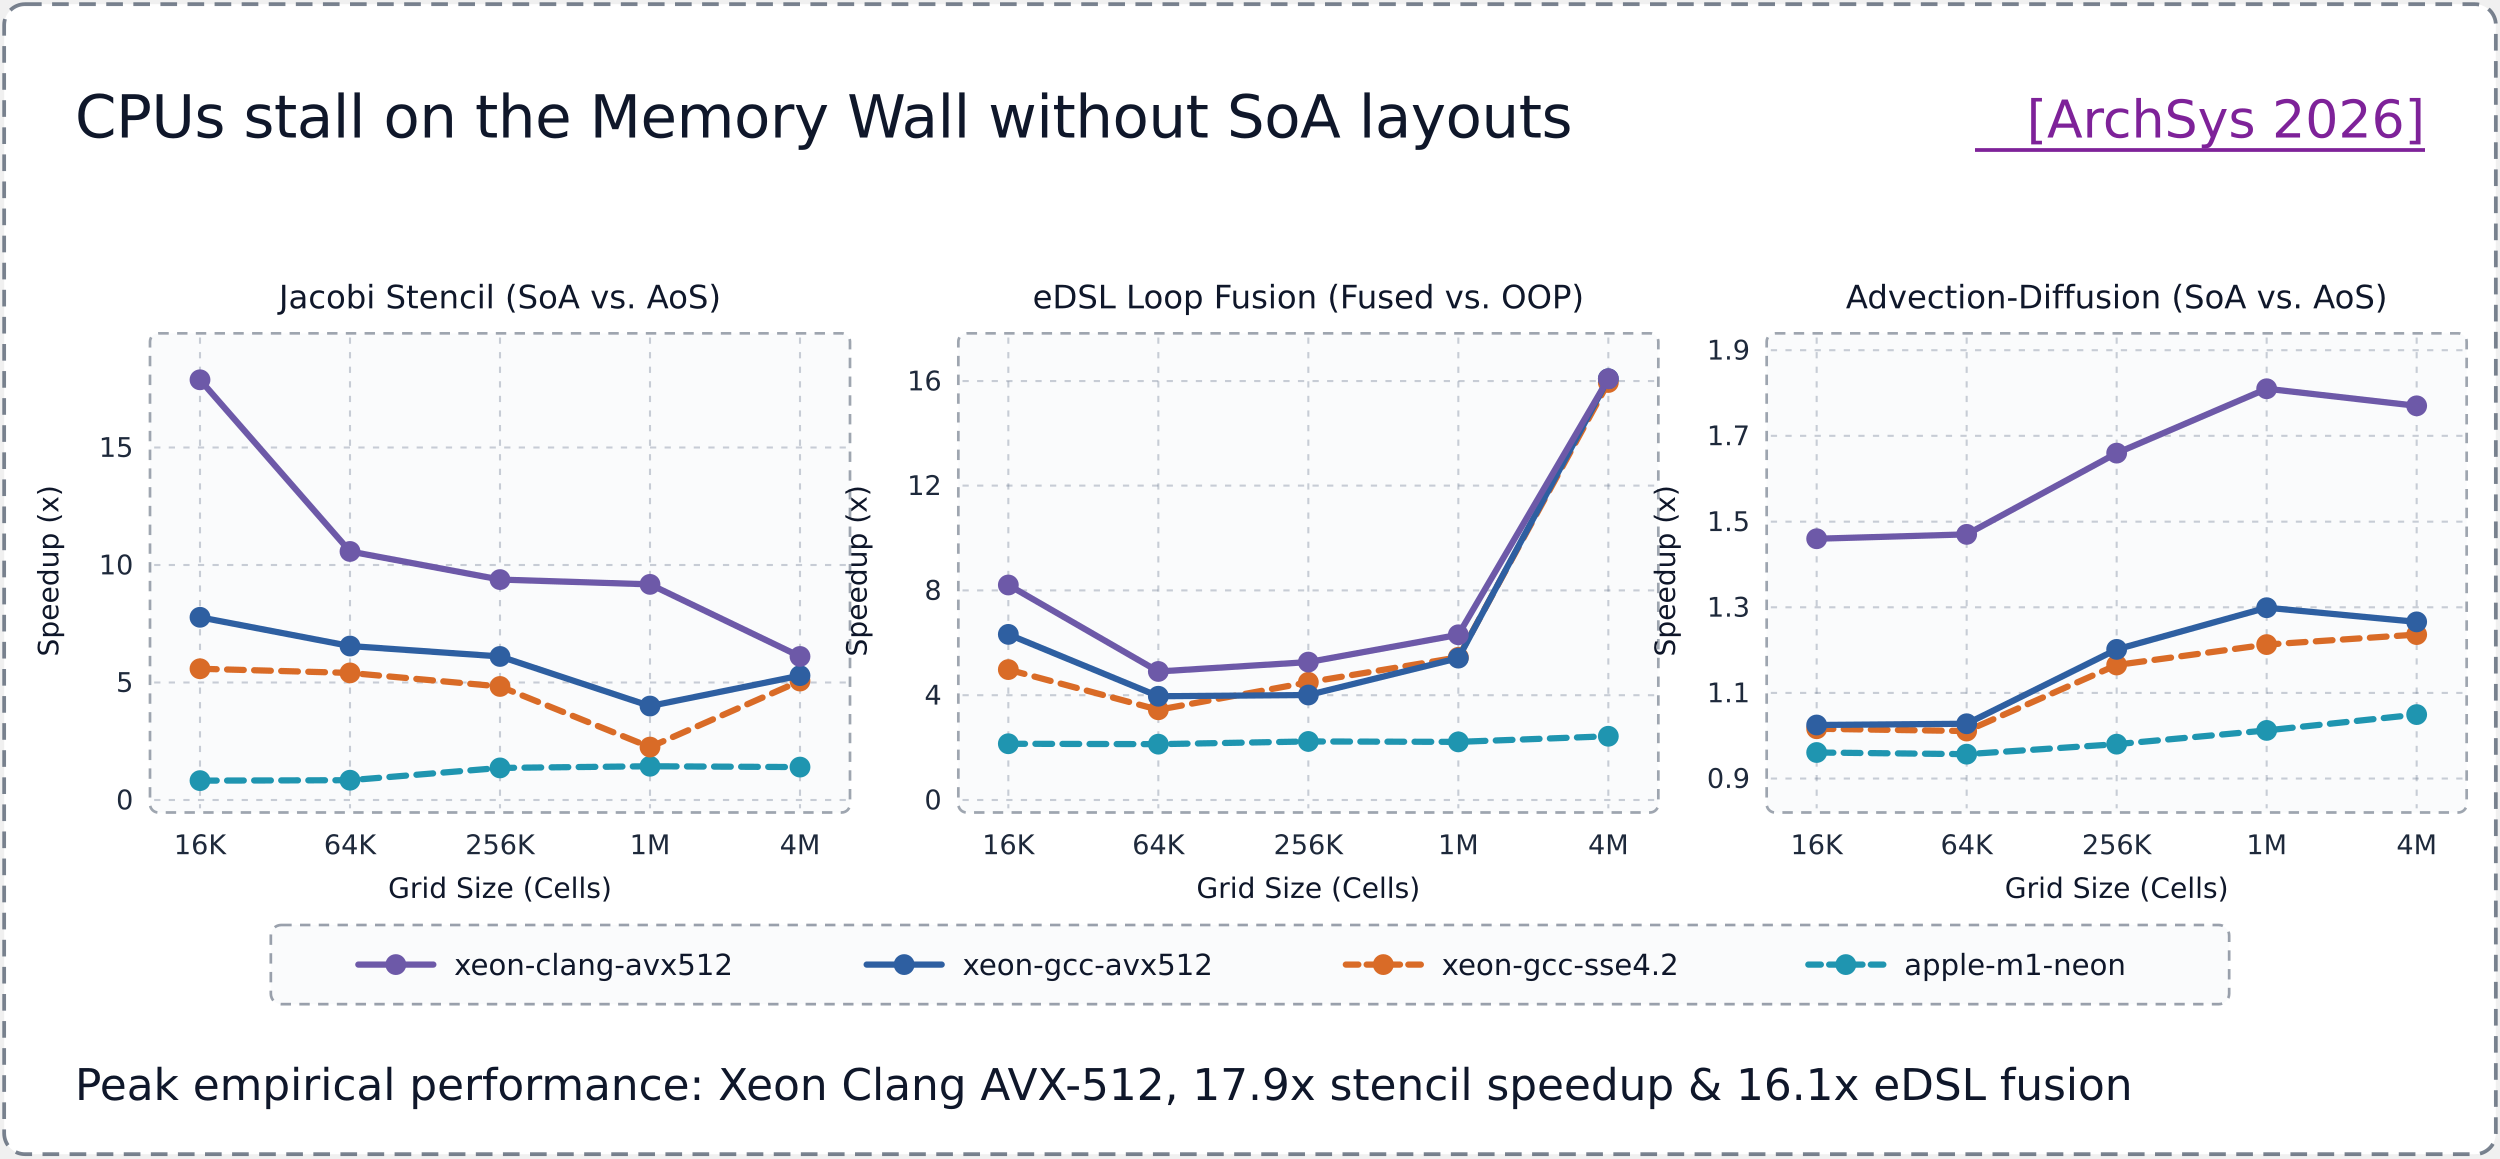
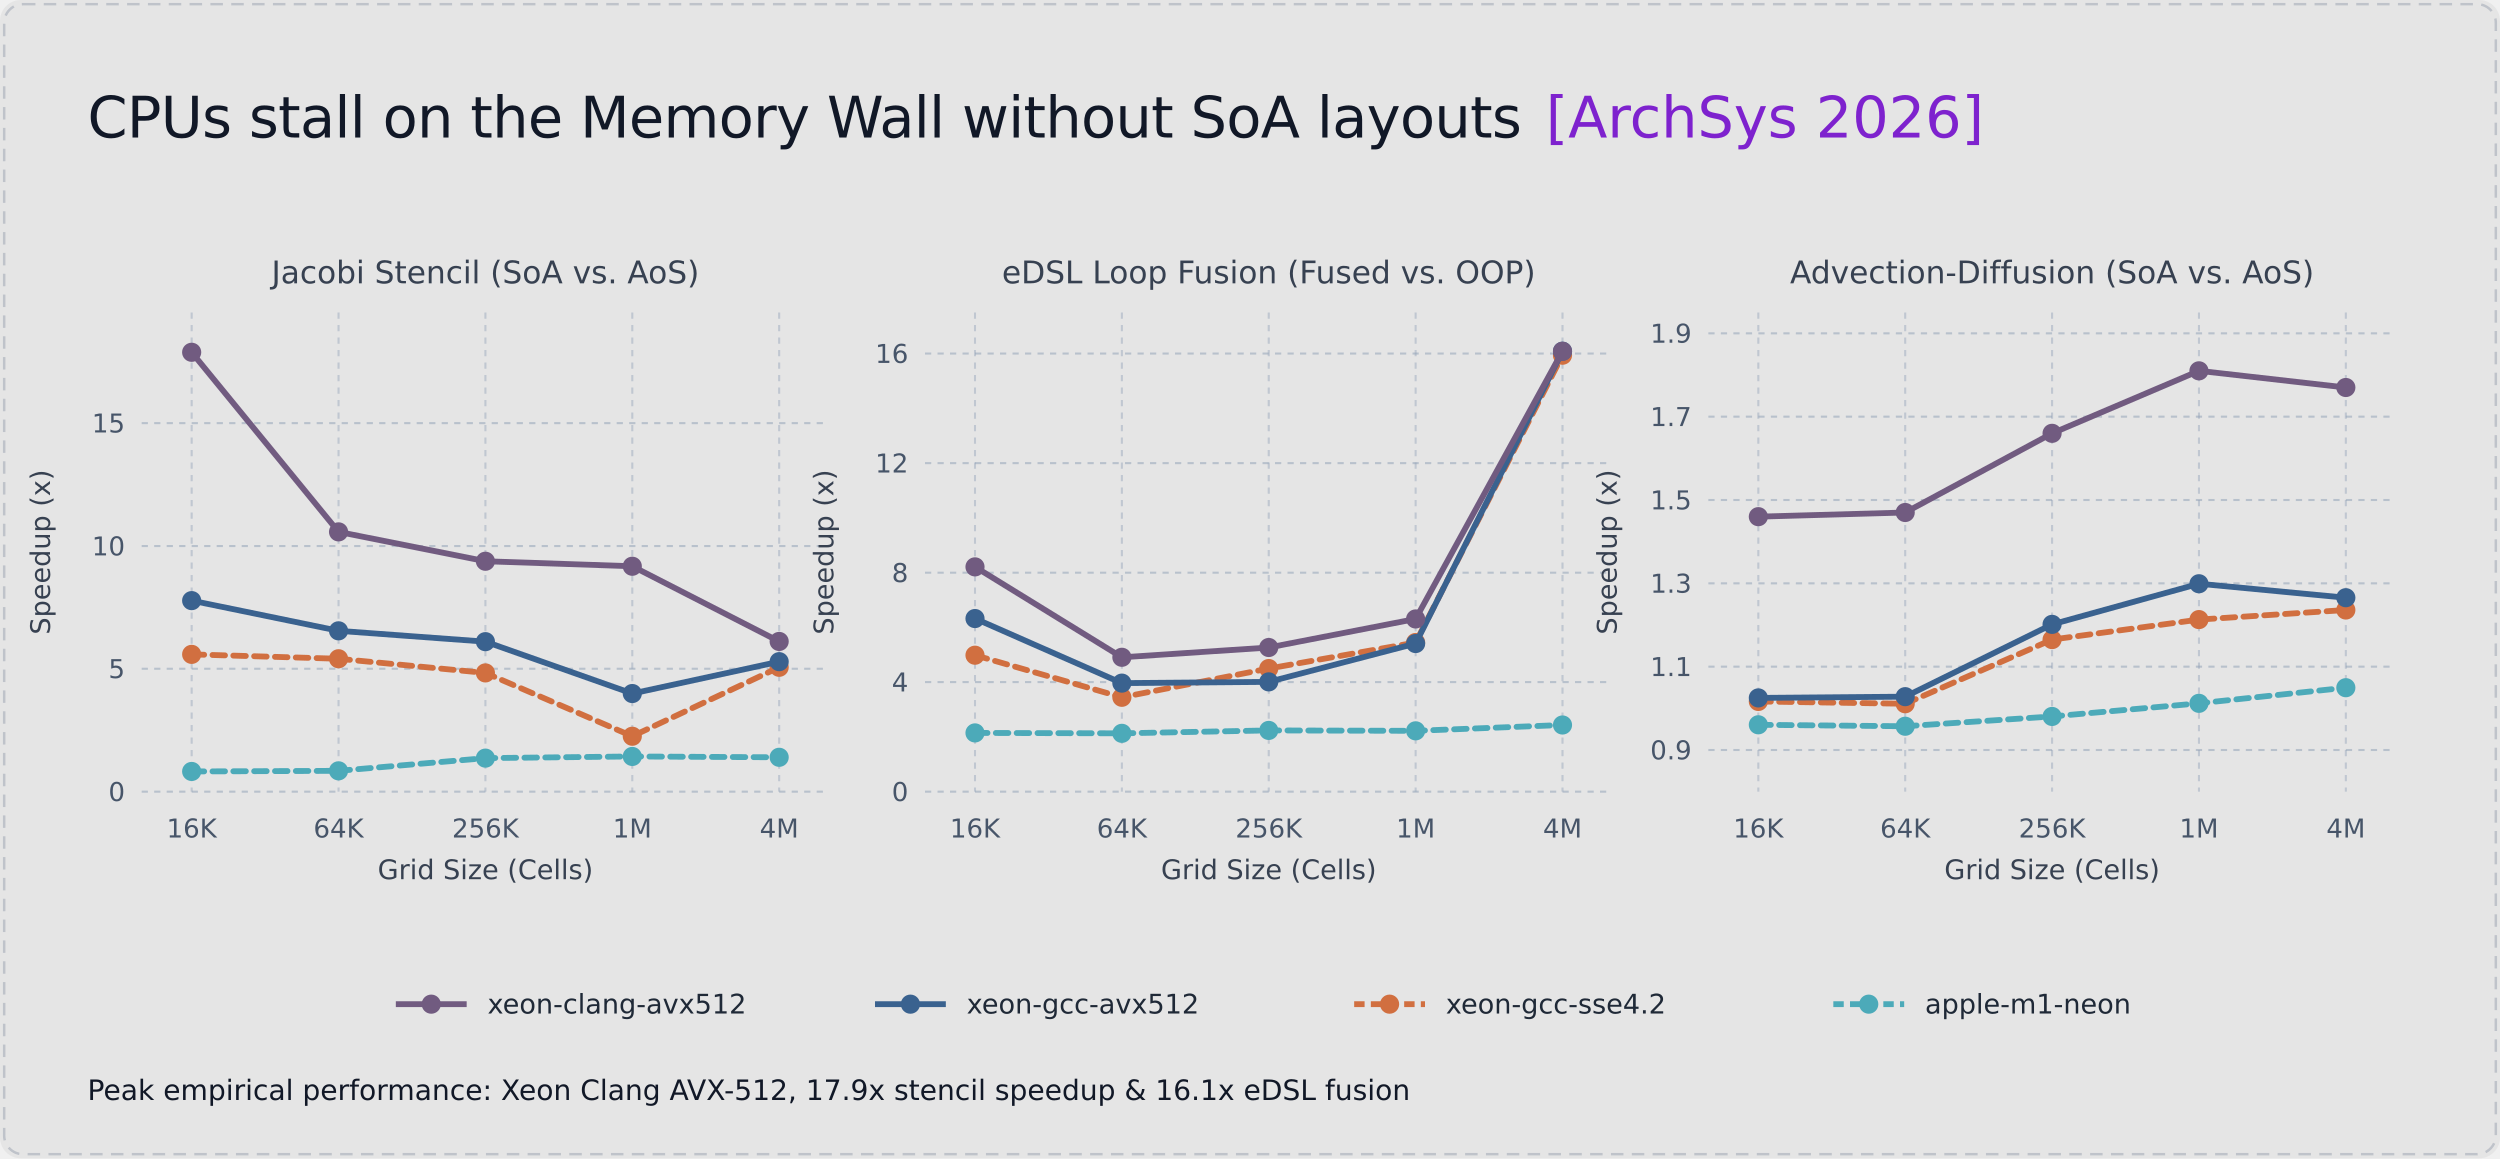
<svg xmlns="http://www.w3.org/2000/svg" viewBox="0 0 1200 556" width="1200" height="556">
-   <rect x="2" y="2" width="1196" height="552" rx="10" fill="#ffffff" stroke="#334155" stroke-opacity="0.65" stroke-width="1.8" stroke-dasharray="8,5" />
-   <text x="36" y="66" font-family="&quot;DejaVu Sans&quot;, &quot;Fira Sans&quot;, &quot;Helvetica Neue&quot;, Helvetica, Arial, sans-serif" font-size="28.5" font-weight="500" fill="#0f172a" letter-spacing="-0.2">CPUs stall on the Memory Wall without SoA layouts</text>
-   <text x="1164" y="66" text-anchor="end" font-family="&quot;DejaVu Sans&quot;, &quot;Fira Sans&quot;, &quot;Helvetica Neue&quot;, Helvetica, Arial, sans-serif" font-size="25" font-weight="500" fill="#7e2299">[ArchSys 2026]</text>
-   <line x1="948" y1="72" x2="1164" y2="72" stroke="#7e2299" stroke-width="1.8" />
-   <rect x="72" y="160" width="336" height="230" rx="4" fill="#fafbfc" stroke="#475569" stroke-opacity="0.52" stroke-width="1.3" stroke-dasharray="5,4" />
-   <text x="240.0" y="148" text-anchor="middle" font-family="&quot;DejaVu Sans&quot;, &quot;Fira Sans&quot;, &quot;Helvetica Neue&quot;, Helvetica, Arial, sans-serif" font-size="15.5" font-weight="500" fill="#0f172a">Jacobi Stencil (SoA vs. AoS)</text>
-   <line x1="74" y1="384.0" x2="406" y2="384.0" stroke="#64748b" stroke-opacity="0.34" stroke-width="1" stroke-dasharray="3,4" />
-   <text x="64" y="388.5" text-anchor="end" font-family="&quot;DejaVu Sans&quot;, &quot;Fira Sans&quot;, &quot;Helvetica Neue&quot;, Helvetica, Arial, sans-serif" font-size="13" font-weight="500" fill="#1e293b">0</text>
-   <line x1="74" y1="327.6" x2="406" y2="327.6" stroke="#64748b" stroke-opacity="0.34" stroke-width="1" stroke-dasharray="3,4" />
-   <text x="64" y="332.1" text-anchor="end" font-family="&quot;DejaVu Sans&quot;, &quot;Fira Sans&quot;, &quot;Helvetica Neue&quot;, Helvetica, Arial, sans-serif" font-size="13" font-weight="500" fill="#1e293b">5</text>
-   <line x1="74" y1="271.2" x2="406" y2="271.2" stroke="#64748b" stroke-opacity="0.34" stroke-width="1" stroke-dasharray="3,4" />
-   <text x="64" y="275.7" text-anchor="end" font-family="&quot;DejaVu Sans&quot;, &quot;Fira Sans&quot;, &quot;Helvetica Neue&quot;, Helvetica, Arial, sans-serif" font-size="13" font-weight="500" fill="#1e293b">10</text>
-   <line x1="74" y1="214.8" x2="406" y2="214.8" stroke="#64748b" stroke-opacity="0.34" stroke-width="1" stroke-dasharray="3,4" />
-   <text x="64" y="219.3" text-anchor="end" font-family="&quot;DejaVu Sans&quot;, &quot;Fira Sans&quot;, &quot;Helvetica Neue&quot;, Helvetica, Arial, sans-serif" font-size="13" font-weight="500" fill="#1e293b">15</text>
-   <line x1="96.0" y1="162" x2="96.0" y2="388" stroke="#64748b" stroke-opacity="0.34" stroke-width="1" stroke-dasharray="3,4" />
-   <text x="96.0" y="410" text-anchor="middle" font-family="&quot;DejaVu Sans&quot;, &quot;Fira Sans&quot;, &quot;Helvetica Neue&quot;, Helvetica, Arial, sans-serif" font-size="13" font-weight="500" fill="#1e293b">16K</text>
-   <line x1="168.0" y1="162" x2="168.0" y2="388" stroke="#64748b" stroke-opacity="0.34" stroke-width="1" stroke-dasharray="3,4" />
-   <text x="168.0" y="410" text-anchor="middle" font-family="&quot;DejaVu Sans&quot;, &quot;Fira Sans&quot;, &quot;Helvetica Neue&quot;, Helvetica, Arial, sans-serif" font-size="13" font-weight="500" fill="#1e293b">64K</text>
-   <line x1="240.0" y1="162" x2="240.0" y2="388" stroke="#64748b" stroke-opacity="0.34" stroke-width="1" stroke-dasharray="3,4" />
-   <text x="240.0" y="410" text-anchor="middle" font-family="&quot;DejaVu Sans&quot;, &quot;Fira Sans&quot;, &quot;Helvetica Neue&quot;, Helvetica, Arial, sans-serif" font-size="13" font-weight="500" fill="#1e293b">256K</text>
-   <line x1="312.0" y1="162" x2="312.0" y2="388" stroke="#64748b" stroke-opacity="0.34" stroke-width="1" stroke-dasharray="3,4" />
-   <text x="312.0" y="410" text-anchor="middle" font-family="&quot;DejaVu Sans&quot;, &quot;Fira Sans&quot;, &quot;Helvetica Neue&quot;, Helvetica, Arial, sans-serif" font-size="13" font-weight="500" fill="#1e293b">1M</text>
-   <line x1="384.0" y1="162" x2="384.0" y2="388" stroke="#64748b" stroke-opacity="0.34" stroke-width="1" stroke-dasharray="3,4" />
-   <text x="384.0" y="410" text-anchor="middle" font-family="&quot;DejaVu Sans&quot;, &quot;Fira Sans&quot;, &quot;Helvetica Neue&quot;, Helvetica, Arial, sans-serif" font-size="13" font-weight="500" fill="#1e293b">4M</text>
-   <text x="240.0" y="431" text-anchor="middle" font-family="&quot;DejaVu Sans&quot;, &quot;Fira Sans&quot;, &quot;Helvetica Neue&quot;, Helvetica, Arial, sans-serif" font-size="13.5" font-weight="500" fill="#0f172a">Grid Size (Cells)</text>
-   <text x="28" y="274.0" text-anchor="middle" transform="rotate(-90 28 274.0)" font-family="&quot;DejaVu Sans&quot;, &quot;Fira Sans&quot;, &quot;Helvetica Neue&quot;, Helvetica, Arial, sans-serif" font-size="13.5" font-weight="500" fill="#0f172a">Speedup (x)</text>
-   <path d="M96.0,374.7 L168.0,374.5 L240.0,368.6 L312.0,367.8 L384.0,368.2" fill="none" stroke="#1f95b0" stroke-width="3.0" stroke-linecap="round" stroke-linejoin="round" stroke-dasharray="8,5" />
-   <circle cx="96.0" cy="374.7" r="5.0" fill="#1f95b0" />
-   <circle cx="168.0" cy="374.5" r="5.0" fill="#1f95b0" />
-   <circle cx="240.0" cy="368.6" r="5.0" fill="#1f95b0" />
-   <circle cx="312.0" cy="367.8" r="5.0" fill="#1f95b0" />
-   <circle cx="384.0" cy="368.2" r="5.0" fill="#1f95b0" />
-   <path d="M96.0,321.0 L168.0,323.0 L240.0,329.5 L312.0,358.6 L384.0,326.9" fill="none" stroke="#d96b27" stroke-width="3.0" stroke-linecap="round" stroke-linejoin="round" stroke-dasharray="8,5" />
-   <circle cx="96.0" cy="321.0" r="5.0" fill="#d96b27" />
-   <circle cx="168.0" cy="323.0" r="5.0" fill="#d96b27" />
-   <circle cx="240.0" cy="329.5" r="5.0" fill="#d96b27" />
-   <circle cx="312.0" cy="358.6" r="5.0" fill="#d96b27" />
-   <circle cx="384.0" cy="326.9" r="5.0" fill="#d96b27" />
-   <path d="M96.0,296.3 L168.0,310.1 L240.0,315.1 L312.0,338.9 L384.0,324.3" fill="none" stroke="#2e5fa1" stroke-width="3.0" stroke-linecap="round" stroke-linejoin="round" />
-   <circle cx="96.0" cy="296.3" r="5.0" fill="#2e5fa1" />
-   <circle cx="168.0" cy="310.1" r="5.0" fill="#2e5fa1" />
-   <circle cx="240.0" cy="315.1" r="5.0" fill="#2e5fa1" />
-   <circle cx="312.0" cy="338.9" r="5.0" fill="#2e5fa1" />
-   <circle cx="384.0" cy="324.3" r="5.0" fill="#2e5fa1" />
-   <path d="M96.0,182.3 L168.0,264.7 L240.0,278.2 L312.0,280.5 L384.0,315.1" fill="none" stroke="#6d59a8" stroke-width="3.0" stroke-linecap="round" stroke-linejoin="round" />
-   <circle cx="96.0" cy="182.3" r="5.0" fill="#6d59a8" />
-   <circle cx="168.0" cy="264.7" r="5.0" fill="#6d59a8" />
-   <circle cx="240.0" cy="278.2" r="5.0" fill="#6d59a8" />
-   <circle cx="312.0" cy="280.5" r="5.0" fill="#6d59a8" />
-   <circle cx="384.0" cy="315.1" r="5.0" fill="#6d59a8" />
-   <rect x="460" y="160" width="336" height="230" rx="4" fill="#fafbfc" stroke="#475569" stroke-opacity="0.52" stroke-width="1.3" stroke-dasharray="5,4" />
-   <text x="628.0" y="148" text-anchor="middle" font-family="&quot;DejaVu Sans&quot;, &quot;Fira Sans&quot;, &quot;Helvetica Neue&quot;, Helvetica, Arial, sans-serif" font-size="15.5" font-weight="500" fill="#0f172a">eDSL Loop Fusion (Fused vs. OOP)</text>
-   <line x1="462" y1="384.0" x2="794" y2="384.0" stroke="#64748b" stroke-opacity="0.34" stroke-width="1" stroke-dasharray="3,4" />
-   <text x="452" y="388.5" text-anchor="end" font-family="&quot;DejaVu Sans&quot;, &quot;Fira Sans&quot;, &quot;Helvetica Neue&quot;, Helvetica, Arial, sans-serif" font-size="13" font-weight="500" fill="#1e293b">0</text>
-   <line x1="462" y1="333.7" x2="794" y2="333.7" stroke="#64748b" stroke-opacity="0.34" stroke-width="1" stroke-dasharray="3,4" />
-   <text x="452" y="338.2" text-anchor="end" font-family="&quot;DejaVu Sans&quot;, &quot;Fira Sans&quot;, &quot;Helvetica Neue&quot;, Helvetica, Arial, sans-serif" font-size="13" font-weight="500" fill="#1e293b">4</text>
-   <line x1="462" y1="283.4" x2="794" y2="283.4" stroke="#64748b" stroke-opacity="0.34" stroke-width="1" stroke-dasharray="3,4" />
-   <text x="452" y="287.9" text-anchor="end" font-family="&quot;DejaVu Sans&quot;, &quot;Fira Sans&quot;, &quot;Helvetica Neue&quot;, Helvetica, Arial, sans-serif" font-size="13" font-weight="500" fill="#1e293b">8</text>
-   <line x1="462" y1="233.1" x2="794" y2="233.1" stroke="#64748b" stroke-opacity="0.34" stroke-width="1" stroke-dasharray="3,4" />
-   <text x="452" y="237.6" text-anchor="end" font-family="&quot;DejaVu Sans&quot;, &quot;Fira Sans&quot;, &quot;Helvetica Neue&quot;, Helvetica, Arial, sans-serif" font-size="13" font-weight="500" fill="#1e293b">12</text>
-   <line x1="462" y1="182.9" x2="794" y2="182.9" stroke="#64748b" stroke-opacity="0.34" stroke-width="1" stroke-dasharray="3,4" />
-   <text x="452" y="187.4" text-anchor="end" font-family="&quot;DejaVu Sans&quot;, &quot;Fira Sans&quot;, &quot;Helvetica Neue&quot;, Helvetica, Arial, sans-serif" font-size="13" font-weight="500" fill="#1e293b">16</text>
-   <line x1="484.0" y1="162" x2="484.0" y2="388" stroke="#64748b" stroke-opacity="0.34" stroke-width="1" stroke-dasharray="3,4" />
-   <text x="484.0" y="410" text-anchor="middle" font-family="&quot;DejaVu Sans&quot;, &quot;Fira Sans&quot;, &quot;Helvetica Neue&quot;, Helvetica, Arial, sans-serif" font-size="13" font-weight="500" fill="#1e293b">16K</text>
-   <line x1="556.0" y1="162" x2="556.0" y2="388" stroke="#64748b" stroke-opacity="0.34" stroke-width="1" stroke-dasharray="3,4" />
-   <text x="556.0" y="410" text-anchor="middle" font-family="&quot;DejaVu Sans&quot;, &quot;Fira Sans&quot;, &quot;Helvetica Neue&quot;, Helvetica, Arial, sans-serif" font-size="13" font-weight="500" fill="#1e293b">64K</text>
-   <line x1="628.0" y1="162" x2="628.0" y2="388" stroke="#64748b" stroke-opacity="0.34" stroke-width="1" stroke-dasharray="3,4" />
-   <text x="628.0" y="410" text-anchor="middle" font-family="&quot;DejaVu Sans&quot;, &quot;Fira Sans&quot;, &quot;Helvetica Neue&quot;, Helvetica, Arial, sans-serif" font-size="13" font-weight="500" fill="#1e293b">256K</text>
-   <line x1="700.0" y1="162" x2="700.0" y2="388" stroke="#64748b" stroke-opacity="0.34" stroke-width="1" stroke-dasharray="3,4" />
-   <text x="700.0" y="410" text-anchor="middle" font-family="&quot;DejaVu Sans&quot;, &quot;Fira Sans&quot;, &quot;Helvetica Neue&quot;, Helvetica, Arial, sans-serif" font-size="13" font-weight="500" fill="#1e293b">1M</text>
-   <line x1="772.0" y1="162" x2="772.0" y2="388" stroke="#64748b" stroke-opacity="0.34" stroke-width="1" stroke-dasharray="3,4" />
-   <text x="772.0" y="410" text-anchor="middle" font-family="&quot;DejaVu Sans&quot;, &quot;Fira Sans&quot;, &quot;Helvetica Neue&quot;, Helvetica, Arial, sans-serif" font-size="13" font-weight="500" fill="#1e293b">4M</text>
-   <text x="628.0" y="431" text-anchor="middle" font-family="&quot;DejaVu Sans&quot;, &quot;Fira Sans&quot;, &quot;Helvetica Neue&quot;, Helvetica, Arial, sans-serif" font-size="13.5" font-weight="500" fill="#0f172a">Grid Size (Cells)</text>
-   <text x="416" y="274.0" text-anchor="middle" transform="rotate(-90 416 274.0)" font-family="&quot;DejaVu Sans&quot;, &quot;Fira Sans&quot;, &quot;Helvetica Neue&quot;, Helvetica, Arial, sans-serif" font-size="13.5" font-weight="500" fill="#0f172a">Speedup (x)</text>
-   <path d="M484.0,357.0 L556.0,357.2 L628.0,355.9 L700.0,356.1 L772.0,353.4" fill="none" stroke="#1f95b0" stroke-width="3.0" stroke-linecap="round" stroke-linejoin="round" stroke-dasharray="8,5" />
-   <circle cx="484.0" cy="357.0" r="5.0" fill="#1f95b0" />
-   <circle cx="556.0" cy="357.2" r="5.0" fill="#1f95b0" />
-   <circle cx="628.0" cy="355.9" r="5.0" fill="#1f95b0" />
-   <circle cx="700.0" cy="356.1" r="5.0" fill="#1f95b0" />
-   <circle cx="772.0" cy="353.4" r="5.0" fill="#1f95b0" />
-   <path d="M484.0,321.4 L556.0,340.7 L628.0,327.5 L700.0,315.5 L772.0,183.6" fill="none" stroke="#d96b27" stroke-width="3.0" stroke-linecap="round" stroke-linejoin="round" stroke-dasharray="8,5" />
-   <circle cx="484.0" cy="321.4" r="5.0" fill="#d96b27" />
-   <circle cx="556.0" cy="340.7" r="5.0" fill="#d96b27" />
-   <circle cx="628.0" cy="327.5" r="5.0" fill="#d96b27" />
-   <circle cx="700.0" cy="315.5" r="5.0" fill="#d96b27" />
-   <circle cx="772.0" cy="183.6" r="5.0" fill="#d96b27" />
-   <path d="M484.0,304.5 L556.0,334.2 L628.0,333.6 L700.0,315.9 L772.0,181.8" fill="none" stroke="#2e5fa1" stroke-width="3.0" stroke-linecap="round" stroke-linejoin="round" />
-   <circle cx="484.0" cy="304.5" r="5.0" fill="#2e5fa1" />
-   <circle cx="556.0" cy="334.2" r="5.0" fill="#2e5fa1" />
-   <circle cx="628.0" cy="333.6" r="5.0" fill="#2e5fa1" />
-   <circle cx="700.0" cy="315.9" r="5.0" fill="#2e5fa1" />
-   <circle cx="772.0" cy="181.8" r="5.0" fill="#2e5fa1" />
-   <path d="M484.0,280.8 L556.0,322.3 L628.0,317.8 L700.0,304.7 L772.0,181.8" fill="none" stroke="#6d59a8" stroke-width="3.0" stroke-linecap="round" stroke-linejoin="round" />
-   <circle cx="484.0" cy="280.8" r="5.0" fill="#6d59a8" />
-   <circle cx="556.0" cy="322.3" r="5.0" fill="#6d59a8" />
-   <circle cx="628.0" cy="317.8" r="5.0" fill="#6d59a8" />
-   <circle cx="700.0" cy="304.7" r="5.0" fill="#6d59a8" />
-   <circle cx="772.0" cy="181.8" r="5.0" fill="#6d59a8" />
-   <rect x="848" y="160" width="336" height="230" rx="4" fill="#fafbfc" stroke="#475569" stroke-opacity="0.52" stroke-width="1.3" stroke-dasharray="5,4" />
-   <text x="1016.0" y="148" text-anchor="middle" font-family="&quot;DejaVu Sans&quot;, &quot;Fira Sans&quot;, &quot;Helvetica Neue&quot;, Helvetica, Arial, sans-serif" font-size="15.5" font-weight="500" fill="#0f172a">Advection-Diffusion (SoA vs. AoS)</text>
-   <line x1="850" y1="373.7" x2="1182" y2="373.7" stroke="#64748b" stroke-opacity="0.34" stroke-width="1" stroke-dasharray="3,4" />
-   <text x="840" y="378.2" text-anchor="end" font-family="&quot;DejaVu Sans&quot;, &quot;Fira Sans&quot;, &quot;Helvetica Neue&quot;, Helvetica, Arial, sans-serif" font-size="13" font-weight="500" fill="#1e293b">0.9</text>
-   <line x1="850" y1="332.6" x2="1182" y2="332.6" stroke="#64748b" stroke-opacity="0.34" stroke-width="1" stroke-dasharray="3,4" />
-   <text x="840" y="337.1" text-anchor="end" font-family="&quot;DejaVu Sans&quot;, &quot;Fira Sans&quot;, &quot;Helvetica Neue&quot;, Helvetica, Arial, sans-serif" font-size="13" font-weight="500" fill="#1e293b">1.1</text>
-   <line x1="850" y1="291.5" x2="1182" y2="291.5" stroke="#64748b" stroke-opacity="0.34" stroke-width="1" stroke-dasharray="3,4" />
-   <text x="840" y="296.0" text-anchor="end" font-family="&quot;DejaVu Sans&quot;, &quot;Fira Sans&quot;, &quot;Helvetica Neue&quot;, Helvetica, Arial, sans-serif" font-size="13" font-weight="500" fill="#1e293b">1.3</text>
-   <line x1="850" y1="250.4" x2="1182" y2="250.4" stroke="#64748b" stroke-opacity="0.34" stroke-width="1" stroke-dasharray="3,4" />
-   <text x="840" y="254.9" text-anchor="end" font-family="&quot;DejaVu Sans&quot;, &quot;Fira Sans&quot;, &quot;Helvetica Neue&quot;, Helvetica, Arial, sans-serif" font-size="13" font-weight="500" fill="#1e293b">1.5</text>
-   <line x1="850" y1="209.2" x2="1182" y2="209.2" stroke="#64748b" stroke-opacity="0.34" stroke-width="1" stroke-dasharray="3,4" />
-   <text x="840" y="213.7" text-anchor="end" font-family="&quot;DejaVu Sans&quot;, &quot;Fira Sans&quot;, &quot;Helvetica Neue&quot;, Helvetica, Arial, sans-serif" font-size="13" font-weight="500" fill="#1e293b">1.7</text>
-   <line x1="850" y1="168.1" x2="1182" y2="168.1" stroke="#64748b" stroke-opacity="0.34" stroke-width="1" stroke-dasharray="3,4" />
-   <text x="840" y="172.6" text-anchor="end" font-family="&quot;DejaVu Sans&quot;, &quot;Fira Sans&quot;, &quot;Helvetica Neue&quot;, Helvetica, Arial, sans-serif" font-size="13" font-weight="500" fill="#1e293b">1.9</text>
-   <line x1="872.0" y1="162" x2="872.0" y2="388" stroke="#64748b" stroke-opacity="0.34" stroke-width="1" stroke-dasharray="3,4" />
-   <text x="872.0" y="410" text-anchor="middle" font-family="&quot;DejaVu Sans&quot;, &quot;Fira Sans&quot;, &quot;Helvetica Neue&quot;, Helvetica, Arial, sans-serif" font-size="13" font-weight="500" fill="#1e293b">16K</text>
-   <line x1="944.0" y1="162" x2="944.0" y2="388" stroke="#64748b" stroke-opacity="0.34" stroke-width="1" stroke-dasharray="3,4" />
-   <text x="944.0" y="410" text-anchor="middle" font-family="&quot;DejaVu Sans&quot;, &quot;Fira Sans&quot;, &quot;Helvetica Neue&quot;, Helvetica, Arial, sans-serif" font-size="13" font-weight="500" fill="#1e293b">64K</text>
-   <line x1="1016.0" y1="162" x2="1016.0" y2="388" stroke="#64748b" stroke-opacity="0.34" stroke-width="1" stroke-dasharray="3,4" />
-   <text x="1016.0" y="410" text-anchor="middle" font-family="&quot;DejaVu Sans&quot;, &quot;Fira Sans&quot;, &quot;Helvetica Neue&quot;, Helvetica, Arial, sans-serif" font-size="13" font-weight="500" fill="#1e293b">256K</text>
-   <line x1="1088.0" y1="162" x2="1088.0" y2="388" stroke="#64748b" stroke-opacity="0.34" stroke-width="1" stroke-dasharray="3,4" />
-   <text x="1088.0" y="410" text-anchor="middle" font-family="&quot;DejaVu Sans&quot;, &quot;Fira Sans&quot;, &quot;Helvetica Neue&quot;, Helvetica, Arial, sans-serif" font-size="13" font-weight="500" fill="#1e293b">1M</text>
-   <line x1="1160.0" y1="162" x2="1160.0" y2="388" stroke="#64748b" stroke-opacity="0.34" stroke-width="1" stroke-dasharray="3,4" />
-   <text x="1160.0" y="410" text-anchor="middle" font-family="&quot;DejaVu Sans&quot;, &quot;Fira Sans&quot;, &quot;Helvetica Neue&quot;, Helvetica, Arial, sans-serif" font-size="13" font-weight="500" fill="#1e293b">4M</text>
-   <text x="1016.0" y="431" text-anchor="middle" font-family="&quot;DejaVu Sans&quot;, &quot;Fira Sans&quot;, &quot;Helvetica Neue&quot;, Helvetica, Arial, sans-serif" font-size="13.5" font-weight="500" fill="#0f172a">Grid Size (Cells)</text>
-   <text x="804" y="274.0" text-anchor="middle" transform="rotate(-90 804 274.0)" font-family="&quot;DejaVu Sans&quot;, &quot;Fira Sans&quot;, &quot;Helvetica Neue&quot;, Helvetica, Arial, sans-serif" font-size="13.5" font-weight="500" fill="#0f172a">Speedup (x)</text>
-   <path d="M872.0,361.2 L944.0,362.0 L1016.0,357.2 L1088.0,350.6 L1160.0,343.0" fill="none" stroke="#1f95b0" stroke-width="3.0" stroke-linecap="round" stroke-linejoin="round" stroke-dasharray="8,5" />
-   <circle cx="872.0" cy="361.2" r="5.0" fill="#1f95b0" />
-   <circle cx="944.0" cy="362.0" r="5.0" fill="#1f95b0" />
-   <circle cx="1016.0" cy="357.2" r="5.0" fill="#1f95b0" />
-   <circle cx="1088.0" cy="350.6" r="5.0" fill="#1f95b0" />
-   <circle cx="1160.0" cy="343.0" r="5.0" fill="#1f95b0" />
-   <path d="M872.0,349.8 L944.0,350.9 L1016.0,319.2 L1088.0,309.4 L1160.0,304.6" fill="none" stroke="#d96b27" stroke-width="3.0" stroke-linecap="round" stroke-linejoin="round" stroke-dasharray="8,5" />
-   <circle cx="872.0" cy="349.8" r="5.0" fill="#d96b27" />
-   <circle cx="944.0" cy="350.9" r="5.0" fill="#d96b27" />
-   <circle cx="1016.0" cy="319.2" r="5.0" fill="#d96b27" />
-   <circle cx="1088.0" cy="309.4" r="5.0" fill="#d96b27" />
-   <circle cx="1160.0" cy="304.6" r="5.0" fill="#d96b27" />
-   <path d="M872.0,348.0 L944.0,347.4 L1016.0,311.7 L1088.0,291.7 L1160.0,298.5" fill="none" stroke="#2e5fa1" stroke-width="3.0" stroke-linecap="round" stroke-linejoin="round" />
-   <circle cx="872.0" cy="348.0" r="5.0" fill="#2e5fa1" />
-   <circle cx="944.0" cy="347.4" r="5.0" fill="#2e5fa1" />
-   <circle cx="1016.0" cy="311.7" r="5.0" fill="#2e5fa1" />
-   <circle cx="1088.0" cy="291.7" r="5.0" fill="#2e5fa1" />
-   <circle cx="1160.0" cy="298.5" r="5.0" fill="#2e5fa1" />
-   <path d="M872.0,258.6 L944.0,256.5 L1016.0,217.5 L1088.0,186.6 L1160.0,194.8" fill="none" stroke="#6d59a8" stroke-width="3.0" stroke-linecap="round" stroke-linejoin="round" />
-   <circle cx="872.0" cy="258.6" r="5.0" fill="#6d59a8" />
-   <circle cx="944.0" cy="256.5" r="5.0" fill="#6d59a8" />
-   <circle cx="1016.0" cy="217.5" r="5.0" fill="#6d59a8" />
-   <circle cx="1088.0" cy="186.6" r="5.0" fill="#6d59a8" />
-   <circle cx="1160.0" cy="194.8" r="5.0" fill="#6d59a8" />
-   <rect x="130.0" y="444" width="940" height="38" rx="5" fill="#fafbfc" stroke="#475569" stroke-opacity="0.55" stroke-width="1.3" stroke-dasharray="5,4" />
-   <line x1="172.0" y1="463.0" x2="208.0" y2="463.0" stroke="#6d59a8" stroke-width="3.0" stroke-linecap="round" />
-   <circle cx="190.0" cy="463.0" r="5.0" fill="#6d59a8" />
-   <text x="218.0" y="468.0" font-family="&quot;DejaVu Sans&quot;, &quot;Fira Sans&quot;, &quot;Helvetica Neue&quot;, Helvetica, Arial, sans-serif" font-size="14" font-weight="500" fill="#0f172a">xeon-clang-avx512</text>
-   <line x1="416.0" y1="463.0" x2="452.0" y2="463.0" stroke="#2e5fa1" stroke-width="3.0" stroke-linecap="round" />
-   <circle cx="434.0" cy="463.0" r="5.0" fill="#2e5fa1" />
-   <text x="462.0" y="468.0" font-family="&quot;DejaVu Sans&quot;, &quot;Fira Sans&quot;, &quot;Helvetica Neue&quot;, Helvetica, Arial, sans-serif" font-size="14" font-weight="500" fill="#0f172a">xeon-gcc-avx512</text>
-   <line x1="646.0" y1="463.0" x2="682.0" y2="463.0" stroke="#d96b27" stroke-width="3.0" stroke-linecap="round" stroke-dasharray="6,4" />
-   <circle cx="664.0" cy="463.0" r="5.0" fill="#d96b27" />
-   <text x="692.0" y="468.0" font-family="&quot;DejaVu Sans&quot;, &quot;Fira Sans&quot;, &quot;Helvetica Neue&quot;, Helvetica, Arial, sans-serif" font-size="14" font-weight="500" fill="#0f172a">xeon-gcc-sse4.2</text>
-   <line x1="868.0" y1="463.0" x2="904.0" y2="463.0" stroke="#1f95b0" stroke-width="3.0" stroke-linecap="round" stroke-dasharray="6,4" />
-   <circle cx="886.0" cy="463.0" r="5.0" fill="#1f95b0" />
-   <text x="914.0" y="468.0" font-family="&quot;DejaVu Sans&quot;, &quot;Fira Sans&quot;, &quot;Helvetica Neue&quot;, Helvetica, Arial, sans-serif" font-size="14" font-weight="500" fill="#0f172a">apple-m1-neon</text>
-   <text x="36" y="528" font-family="&quot;DejaVu Sans&quot;, &quot;Fira Sans&quot;, &quot;Helvetica Neue&quot;, Helvetica, Arial, sans-serif" font-size="21" font-weight="500" fill="#0f172a">Peak empirical performance: Xeon Clang AVX-512, 17.9x stencil speedup &amp; 16.1x eDSL fusion</text>
+   <rect x="0" y="0" width="1200" height="556" rx="10" fill="#e5e5e5" />
+   <rect x="2" y="2" width="1196" height="552" rx="9" fill="none" stroke="#64748b" stroke-opacity="0.30" stroke-width="1.2" stroke-dasharray="6,4" />
+   <text x="42" y="66" font-family="&quot;DejaVu Sans&quot;, &quot;Fira Sans&quot;, &quot;Helvetica Neue&quot;, Helvetica, Arial, sans-serif" font-size="27.5" font-weight="normal" fill="#111827" letter-spacing="-0.3">CPUs stall on the Memory Wall without SoA layouts</text>
+   <text x="742" y="66" font-family="&quot;DejaVu Sans&quot;, &quot;Fira Sans&quot;, &quot;Helvetica Neue&quot;, Helvetica, Arial, sans-serif" font-size="27.5" font-weight="normal" fill="#7e22ce">[ArchSys 2026]</text>
+   <text x="233.0" y="136" text-anchor="middle" font-family="&quot;DejaVu Sans&quot;, &quot;Fira Sans&quot;, &quot;Helvetica Neue&quot;, Helvetica, Arial, sans-serif" font-size="15" font-weight="500" fill="#374151">Jacobi Stencil (SoA vs. AoS)</text>
+   <line x1="68" y1="380.0" x2="398" y2="380.0" stroke="#94a3b8" stroke-opacity="0.55" stroke-width="1.0" stroke-dasharray="3,3" />
+   <text x="60" y="384.5" text-anchor="end" font-family="&quot;DejaVu Sans&quot;, &quot;Fira Sans&quot;, &quot;Helvetica Neue&quot;, Helvetica, Arial, sans-serif" font-size="12.5" font-weight="500" fill="#475569">0</text>
+   <line x1="68" y1="321.0" x2="398" y2="321.0" stroke="#94a3b8" stroke-opacity="0.55" stroke-width="1.0" stroke-dasharray="3,3" />
+   <text x="60" y="325.5" text-anchor="end" font-family="&quot;DejaVu Sans&quot;, &quot;Fira Sans&quot;, &quot;Helvetica Neue&quot;, Helvetica, Arial, sans-serif" font-size="12.5" font-weight="500" fill="#475569">5</text>
+   <line x1="68" y1="262.1" x2="398" y2="262.1" stroke="#94a3b8" stroke-opacity="0.55" stroke-width="1.0" stroke-dasharray="3,3" />
+   <text x="60" y="266.6" text-anchor="end" font-family="&quot;DejaVu Sans&quot;, &quot;Fira Sans&quot;, &quot;Helvetica Neue&quot;, Helvetica, Arial, sans-serif" font-size="12.5" font-weight="500" fill="#475569">10</text>
+   <line x1="68" y1="203.1" x2="398" y2="203.1" stroke="#94a3b8" stroke-opacity="0.55" stroke-width="1.0" stroke-dasharray="3,3" />
+   <text x="60" y="207.6" text-anchor="end" font-family="&quot;DejaVu Sans&quot;, &quot;Fira Sans&quot;, &quot;Helvetica Neue&quot;, Helvetica, Arial, sans-serif" font-size="12.5" font-weight="500" fill="#475569">15</text>
+   <line x1="92.0" y1="150" x2="92.0" y2="380" stroke="#94a3b8" stroke-opacity="0.45" stroke-width="1.0" stroke-dasharray="3,3" />
+   <text x="92.0" y="402" text-anchor="middle" font-family="&quot;DejaVu Sans&quot;, &quot;Fira Sans&quot;, &quot;Helvetica Neue&quot;, Helvetica, Arial, sans-serif" font-size="12.5" font-weight="500" fill="#475569">16K</text>
+   <line x1="162.5" y1="150" x2="162.5" y2="380" stroke="#94a3b8" stroke-opacity="0.45" stroke-width="1.0" stroke-dasharray="3,3" />
+   <text x="162.5" y="402" text-anchor="middle" font-family="&quot;DejaVu Sans&quot;, &quot;Fira Sans&quot;, &quot;Helvetica Neue&quot;, Helvetica, Arial, sans-serif" font-size="12.5" font-weight="500" fill="#475569">64K</text>
+   <line x1="233.0" y1="150" x2="233.0" y2="380" stroke="#94a3b8" stroke-opacity="0.45" stroke-width="1.0" stroke-dasharray="3,3" />
+   <text x="233.0" y="402" text-anchor="middle" font-family="&quot;DejaVu Sans&quot;, &quot;Fira Sans&quot;, &quot;Helvetica Neue&quot;, Helvetica, Arial, sans-serif" font-size="12.5" font-weight="500" fill="#475569">256K</text>
+   <line x1="303.5" y1="150" x2="303.5" y2="380" stroke="#94a3b8" stroke-opacity="0.45" stroke-width="1.0" stroke-dasharray="3,3" />
+   <text x="303.5" y="402" text-anchor="middle" font-family="&quot;DejaVu Sans&quot;, &quot;Fira Sans&quot;, &quot;Helvetica Neue&quot;, Helvetica, Arial, sans-serif" font-size="12.5" font-weight="500" fill="#475569">1M</text>
+   <line x1="374.0" y1="150" x2="374.0" y2="380" stroke="#94a3b8" stroke-opacity="0.45" stroke-width="1.0" stroke-dasharray="3,3" />
+   <text x="374.0" y="402" text-anchor="middle" font-family="&quot;DejaVu Sans&quot;, &quot;Fira Sans&quot;, &quot;Helvetica Neue&quot;, Helvetica, Arial, sans-serif" font-size="12.5" font-weight="500" fill="#475569">4M</text>
+   <text x="233.0" y="422" text-anchor="middle" font-family="&quot;DejaVu Sans&quot;, &quot;Fira Sans&quot;, &quot;Helvetica Neue&quot;, Helvetica, Arial, sans-serif" font-size="13" font-weight="500" fill="#374151">Grid Size (Cells)</text>
+   <text x="24" y="265.0" text-anchor="middle" transform="rotate(-90 24 265.0)" font-family="&quot;DejaVu Sans&quot;, &quot;Fira Sans&quot;, &quot;Helvetica Neue&quot;, Helvetica, Arial, sans-serif" font-size="13" font-weight="500" fill="#374151">Speedup (x)</text>
+   <path d="M92.0,370.3 L162.5,370.0 L233.0,363.9 L303.5,363.1 L374.0,363.5" fill="none" stroke="#4caab9" stroke-width="2.8" stroke-linecap="round" stroke-linejoin="round" stroke-dasharray="6,4" />
+   <circle cx="92.0" cy="370.3" r="4.6" fill="#4caab9" />
+   <circle cx="162.5" cy="370.0" r="4.6" fill="#4caab9" />
+   <circle cx="233.0" cy="363.9" r="4.6" fill="#4caab9" />
+   <circle cx="303.5" cy="363.1" r="4.6" fill="#4caab9" />
+   <circle cx="374.0" cy="363.5" r="4.6" fill="#4caab9" />
+   <path d="M92.0,314.1 L162.5,316.2 L233.0,323.0 L303.5,353.4 L374.0,320.3" fill="none" stroke="#d16f40" stroke-width="2.8" stroke-linecap="round" stroke-linejoin="round" stroke-dasharray="6,4" />
+   <circle cx="92.0" cy="314.1" r="4.6" fill="#d16f40" />
+   <circle cx="162.5" cy="316.2" r="4.6" fill="#d16f40" />
+   <circle cx="233.0" cy="323.0" r="4.6" fill="#d16f40" />
+   <circle cx="303.5" cy="353.4" r="4.6" fill="#d16f40" />
+   <circle cx="374.0" cy="320.3" r="4.6" fill="#d16f40" />
+   <path d="M92.0,288.3 L162.5,302.8 L233.0,308.0 L303.5,332.9 L374.0,317.6" fill="none" stroke="#3a628f" stroke-width="2.8" stroke-linecap="round" stroke-linejoin="round" />
+   <circle cx="92.0" cy="288.3" r="4.6" fill="#3a628f" />
+   <circle cx="162.5" cy="302.8" r="4.6" fill="#3a628f" />
+   <circle cx="233.0" cy="308.0" r="4.6" fill="#3a628f" />
+   <circle cx="303.5" cy="332.9" r="4.6" fill="#3a628f" />
+   <circle cx="374.0" cy="317.6" r="4.6" fill="#3a628f" />
+   <path d="M92.0,169.1 L162.5,255.3 L233.0,269.4 L303.5,271.8 L374.0,307.9" fill="none" stroke="#715b80" stroke-width="2.8" stroke-linecap="round" stroke-linejoin="round" />
+   <circle cx="92.0" cy="169.1" r="4.6" fill="#715b80" />
+   <circle cx="162.5" cy="255.3" r="4.6" fill="#715b80" />
+   <circle cx="233.0" cy="269.4" r="4.6" fill="#715b80" />
+   <circle cx="303.5" cy="271.8" r="4.6" fill="#715b80" />
+   <circle cx="374.0" cy="307.9" r="4.6" fill="#715b80" />
+   <text x="609.0" y="136" text-anchor="middle" font-family="&quot;DejaVu Sans&quot;, &quot;Fira Sans&quot;, &quot;Helvetica Neue&quot;, Helvetica, Arial, sans-serif" font-size="15" font-weight="500" fill="#374151">eDSL Loop Fusion (Fused vs. OOP)</text>
+   <line x1="444" y1="380.0" x2="774" y2="380.0" stroke="#94a3b8" stroke-opacity="0.55" stroke-width="1.0" stroke-dasharray="3,3" />
+   <text x="436" y="384.5" text-anchor="end" font-family="&quot;DejaVu Sans&quot;, &quot;Fira Sans&quot;, &quot;Helvetica Neue&quot;, Helvetica, Arial, sans-serif" font-size="12.5" font-weight="500" fill="#475569">0</text>
+   <line x1="444" y1="327.4" x2="774" y2="327.4" stroke="#94a3b8" stroke-opacity="0.55" stroke-width="1.0" stroke-dasharray="3,3" />
+   <text x="436" y="331.9" text-anchor="end" font-family="&quot;DejaVu Sans&quot;, &quot;Fira Sans&quot;, &quot;Helvetica Neue&quot;, Helvetica, Arial, sans-serif" font-size="12.5" font-weight="500" fill="#475569">4</text>
+   <line x1="444" y1="274.9" x2="774" y2="274.9" stroke="#94a3b8" stroke-opacity="0.55" stroke-width="1.0" stroke-dasharray="3,3" />
+   <text x="436" y="279.4" text-anchor="end" font-family="&quot;DejaVu Sans&quot;, &quot;Fira Sans&quot;, &quot;Helvetica Neue&quot;, Helvetica, Arial, sans-serif" font-size="12.5" font-weight="500" fill="#475569">8</text>
+   <line x1="444" y1="222.3" x2="774" y2="222.3" stroke="#94a3b8" stroke-opacity="0.55" stroke-width="1.0" stroke-dasharray="3,3" />
+   <text x="436" y="226.8" text-anchor="end" font-family="&quot;DejaVu Sans&quot;, &quot;Fira Sans&quot;, &quot;Helvetica Neue&quot;, Helvetica, Arial, sans-serif" font-size="12.5" font-weight="500" fill="#475569">12</text>
+   <line x1="444" y1="169.7" x2="774" y2="169.7" stroke="#94a3b8" stroke-opacity="0.55" stroke-width="1.0" stroke-dasharray="3,3" />
+   <text x="436" y="174.2" text-anchor="end" font-family="&quot;DejaVu Sans&quot;, &quot;Fira Sans&quot;, &quot;Helvetica Neue&quot;, Helvetica, Arial, sans-serif" font-size="12.5" font-weight="500" fill="#475569">16</text>
+   <line x1="468.0" y1="150" x2="468.0" y2="380" stroke="#94a3b8" stroke-opacity="0.45" stroke-width="1.0" stroke-dasharray="3,3" />
+   <text x="468.0" y="402" text-anchor="middle" font-family="&quot;DejaVu Sans&quot;, &quot;Fira Sans&quot;, &quot;Helvetica Neue&quot;, Helvetica, Arial, sans-serif" font-size="12.5" font-weight="500" fill="#475569">16K</text>
+   <line x1="538.5" y1="150" x2="538.5" y2="380" stroke="#94a3b8" stroke-opacity="0.45" stroke-width="1.0" stroke-dasharray="3,3" />
+   <text x="538.5" y="402" text-anchor="middle" font-family="&quot;DejaVu Sans&quot;, &quot;Fira Sans&quot;, &quot;Helvetica Neue&quot;, Helvetica, Arial, sans-serif" font-size="12.5" font-weight="500" fill="#475569">64K</text>
+   <line x1="609.0" y1="150" x2="609.0" y2="380" stroke="#94a3b8" stroke-opacity="0.45" stroke-width="1.0" stroke-dasharray="3,3" />
+   <text x="609.0" y="402" text-anchor="middle" font-family="&quot;DejaVu Sans&quot;, &quot;Fira Sans&quot;, &quot;Helvetica Neue&quot;, Helvetica, Arial, sans-serif" font-size="12.5" font-weight="500" fill="#475569">256K</text>
+   <line x1="679.5" y1="150" x2="679.5" y2="380" stroke="#94a3b8" stroke-opacity="0.45" stroke-width="1.0" stroke-dasharray="3,3" />
+   <text x="679.5" y="402" text-anchor="middle" font-family="&quot;DejaVu Sans&quot;, &quot;Fira Sans&quot;, &quot;Helvetica Neue&quot;, Helvetica, Arial, sans-serif" font-size="12.5" font-weight="500" fill="#475569">1M</text>
+   <line x1="750.0" y1="150" x2="750.0" y2="380" stroke="#94a3b8" stroke-opacity="0.45" stroke-width="1.0" stroke-dasharray="3,3" />
+   <text x="750.0" y="402" text-anchor="middle" font-family="&quot;DejaVu Sans&quot;, &quot;Fira Sans&quot;, &quot;Helvetica Neue&quot;, Helvetica, Arial, sans-serif" font-size="12.5" font-weight="500" fill="#475569">4M</text>
+   <text x="609.0" y="422" text-anchor="middle" font-family="&quot;DejaVu Sans&quot;, &quot;Fira Sans&quot;, &quot;Helvetica Neue&quot;, Helvetica, Arial, sans-serif" font-size="13" font-weight="500" fill="#374151">Grid Size (Cells)</text>
+   <text x="400" y="265.0" text-anchor="middle" transform="rotate(-90 400 265.0)" font-family="&quot;DejaVu Sans&quot;, &quot;Fira Sans&quot;, &quot;Helvetica Neue&quot;, Helvetica, Arial, sans-serif" font-size="13" font-weight="500" fill="#374151">Speedup (x)</text>
+   <path d="M468.0,351.8 L538.5,352.0 L609.0,350.6 L679.5,350.8 L750.0,348.0" fill="none" stroke="#4caab9" stroke-width="2.8" stroke-linecap="round" stroke-linejoin="round" stroke-dasharray="6,4" />
+   <circle cx="468.0" cy="351.8" r="4.6" fill="#4caab9" />
+   <circle cx="538.5" cy="352.0" r="4.6" fill="#4caab9" />
+   <circle cx="609.0" cy="350.6" r="4.6" fill="#4caab9" />
+   <circle cx="679.5" cy="350.8" r="4.6" fill="#4caab9" />
+   <circle cx="750.0" cy="348.0" r="4.6" fill="#4caab9" />
+   <path d="M468.0,314.5 L538.5,334.7 L609.0,320.9 L679.5,308.4 L750.0,170.5" fill="none" stroke="#d16f40" stroke-width="2.8" stroke-linecap="round" stroke-linejoin="round" stroke-dasharray="6,4" />
+   <circle cx="468.0" cy="314.5" r="4.6" fill="#d16f40" />
+   <circle cx="538.5" cy="334.7" r="4.6" fill="#d16f40" />
+   <circle cx="609.0" cy="320.9" r="4.6" fill="#d16f40" />
+   <circle cx="679.5" cy="308.4" r="4.6" fill="#d16f40" />
+   <circle cx="750.0" cy="170.5" r="4.6" fill="#d16f40" />
+   <path d="M468.0,296.9 L538.5,327.9 L609.0,327.3 L679.5,308.9 L750.0,168.6" fill="none" stroke="#3a628f" stroke-width="2.8" stroke-linecap="round" stroke-linejoin="round" />
+   <circle cx="468.0" cy="296.9" r="4.6" fill="#3a628f" />
+   <circle cx="538.5" cy="327.9" r="4.6" fill="#3a628f" />
+   <circle cx="609.0" cy="327.3" r="4.6" fill="#3a628f" />
+   <circle cx="679.5" cy="308.9" r="4.6" fill="#3a628f" />
+   <circle cx="750.0" cy="168.6" r="4.6" fill="#3a628f" />
+   <path d="M468.0,272.1 L538.5,315.5 L609.0,310.8 L679.5,297.1 L750.0,168.6" fill="none" stroke="#715b80" stroke-width="2.8" stroke-linecap="round" stroke-linejoin="round" />
+   <circle cx="468.0" cy="272.1" r="4.6" fill="#715b80" />
+   <circle cx="538.5" cy="315.5" r="4.6" fill="#715b80" />
+   <circle cx="609.0" cy="310.8" r="4.6" fill="#715b80" />
+   <circle cx="679.5" cy="297.1" r="4.6" fill="#715b80" />
+   <circle cx="750.0" cy="168.6" r="4.6" fill="#715b80" />
+   <text x="985.0" y="136" text-anchor="middle" font-family="&quot;DejaVu Sans&quot;, &quot;Fira Sans&quot;, &quot;Helvetica Neue&quot;, Helvetica, Arial, sans-serif" font-size="15" font-weight="500" fill="#374151">Advection-Diffusion (SoA vs. AoS)</text>
+   <line x1="820" y1="360.0" x2="1150" y2="360.0" stroke="#94a3b8" stroke-opacity="0.55" stroke-width="1.0" stroke-dasharray="3,3" />
+   <text x="812" y="364.5" text-anchor="end" font-family="&quot;DejaVu Sans&quot;, &quot;Fira Sans&quot;, &quot;Helvetica Neue&quot;, Helvetica, Arial, sans-serif" font-size="12.5" font-weight="500" fill="#475569">0.9</text>
+   <line x1="820" y1="320.0" x2="1150" y2="320.0" stroke="#94a3b8" stroke-opacity="0.55" stroke-width="1.0" stroke-dasharray="3,3" />
+   <text x="812" y="324.5" text-anchor="end" font-family="&quot;DejaVu Sans&quot;, &quot;Fira Sans&quot;, &quot;Helvetica Neue&quot;, Helvetica, Arial, sans-serif" font-size="12.5" font-weight="500" fill="#475569">1.1</text>
+   <line x1="820" y1="280.0" x2="1150" y2="280.0" stroke="#94a3b8" stroke-opacity="0.55" stroke-width="1.0" stroke-dasharray="3,3" />
+   <text x="812" y="284.5" text-anchor="end" font-family="&quot;DejaVu Sans&quot;, &quot;Fira Sans&quot;, &quot;Helvetica Neue&quot;, Helvetica, Arial, sans-serif" font-size="12.5" font-weight="500" fill="#475569">1.3</text>
+   <line x1="820" y1="240.0" x2="1150" y2="240.0" stroke="#94a3b8" stroke-opacity="0.55" stroke-width="1.0" stroke-dasharray="3,3" />
+   <text x="812" y="244.5" text-anchor="end" font-family="&quot;DejaVu Sans&quot;, &quot;Fira Sans&quot;, &quot;Helvetica Neue&quot;, Helvetica, Arial, sans-serif" font-size="12.5" font-weight="500" fill="#475569">1.5</text>
+   <line x1="820" y1="200.0" x2="1150" y2="200.0" stroke="#94a3b8" stroke-opacity="0.55" stroke-width="1.0" stroke-dasharray="3,3" />
+   <text x="812" y="204.5" text-anchor="end" font-family="&quot;DejaVu Sans&quot;, &quot;Fira Sans&quot;, &quot;Helvetica Neue&quot;, Helvetica, Arial, sans-serif" font-size="12.5" font-weight="500" fill="#475569">1.7</text>
+   <line x1="820" y1="160.0" x2="1150" y2="160.0" stroke="#94a3b8" stroke-opacity="0.55" stroke-width="1.0" stroke-dasharray="3,3" />
+   <text x="812" y="164.5" text-anchor="end" font-family="&quot;DejaVu Sans&quot;, &quot;Fira Sans&quot;, &quot;Helvetica Neue&quot;, Helvetica, Arial, sans-serif" font-size="12.5" font-weight="500" fill="#475569">1.9</text>
+   <line x1="844.0" y1="150" x2="844.0" y2="380" stroke="#94a3b8" stroke-opacity="0.45" stroke-width="1.0" stroke-dasharray="3,3" />
+   <text x="844.0" y="402" text-anchor="middle" font-family="&quot;DejaVu Sans&quot;, &quot;Fira Sans&quot;, &quot;Helvetica Neue&quot;, Helvetica, Arial, sans-serif" font-size="12.5" font-weight="500" fill="#475569">16K</text>
+   <line x1="914.5" y1="150" x2="914.5" y2="380" stroke="#94a3b8" stroke-opacity="0.45" stroke-width="1.0" stroke-dasharray="3,3" />
+   <text x="914.5" y="402" text-anchor="middle" font-family="&quot;DejaVu Sans&quot;, &quot;Fira Sans&quot;, &quot;Helvetica Neue&quot;, Helvetica, Arial, sans-serif" font-size="12.5" font-weight="500" fill="#475569">64K</text>
+   <line x1="985.0" y1="150" x2="985.0" y2="380" stroke="#94a3b8" stroke-opacity="0.45" stroke-width="1.0" stroke-dasharray="3,3" />
+   <text x="985.0" y="402" text-anchor="middle" font-family="&quot;DejaVu Sans&quot;, &quot;Fira Sans&quot;, &quot;Helvetica Neue&quot;, Helvetica, Arial, sans-serif" font-size="12.5" font-weight="500" fill="#475569">256K</text>
+   <line x1="1055.5" y1="150" x2="1055.5" y2="380" stroke="#94a3b8" stroke-opacity="0.45" stroke-width="1.0" stroke-dasharray="3,3" />
+   <text x="1055.5" y="402" text-anchor="middle" font-family="&quot;DejaVu Sans&quot;, &quot;Fira Sans&quot;, &quot;Helvetica Neue&quot;, Helvetica, Arial, sans-serif" font-size="12.5" font-weight="500" fill="#475569">1M</text>
+   <line x1="1126.0" y1="150" x2="1126.0" y2="380" stroke="#94a3b8" stroke-opacity="0.45" stroke-width="1.0" stroke-dasharray="3,3" />
+   <text x="1126.0" y="402" text-anchor="middle" font-family="&quot;DejaVu Sans&quot;, &quot;Fira Sans&quot;, &quot;Helvetica Neue&quot;, Helvetica, Arial, sans-serif" font-size="12.5" font-weight="500" fill="#475569">4M</text>
+   <text x="985.0" y="422" text-anchor="middle" font-family="&quot;DejaVu Sans&quot;, &quot;Fira Sans&quot;, &quot;Helvetica Neue&quot;, Helvetica, Arial, sans-serif" font-size="13" font-weight="500" fill="#374151">Grid Size (Cells)</text>
+   <text x="776" y="265.0" text-anchor="middle" transform="rotate(-90 776 265.0)" font-family="&quot;DejaVu Sans&quot;, &quot;Fira Sans&quot;, &quot;Helvetica Neue&quot;, Helvetica, Arial, sans-serif" font-size="13" font-weight="500" fill="#374151">Speedup (x)</text>
+   <path d="M844.0,347.9 L914.5,348.6 L985.0,343.9 L1055.5,337.6 L1126.0,330.1" fill="none" stroke="#4caab9" stroke-width="2.8" stroke-linecap="round" stroke-linejoin="round" stroke-dasharray="6,4" />
+   <circle cx="844.0" cy="347.9" r="4.6" fill="#4caab9" />
+   <circle cx="914.5" cy="348.6" r="4.6" fill="#4caab9" />
+   <circle cx="985.0" cy="343.9" r="4.6" fill="#4caab9" />
+   <circle cx="1055.5" cy="337.6" r="4.6" fill="#4caab9" />
+   <circle cx="1126.0" cy="330.1" r="4.6" fill="#4caab9" />
+   <path d="M844.0,336.7 L914.5,337.8 L985.0,307.0 L1055.5,297.4 L1126.0,292.8" fill="none" stroke="#d16f40" stroke-width="2.8" stroke-linecap="round" stroke-linejoin="round" stroke-dasharray="6,4" />
+   <circle cx="844.0" cy="336.7" r="4.6" fill="#d16f40" />
+   <circle cx="914.5" cy="337.8" r="4.6" fill="#d16f40" />
+   <circle cx="985.0" cy="307.0" r="4.6" fill="#d16f40" />
+   <circle cx="1055.5" cy="297.4" r="4.6" fill="#d16f40" />
+   <circle cx="1126.0" cy="292.8" r="4.6" fill="#d16f40" />
+   <path d="M844.0,335.0 L914.5,334.4 L985.0,299.7 L1055.5,280.2 L1126.0,286.9" fill="none" stroke="#3a628f" stroke-width="2.8" stroke-linecap="round" stroke-linejoin="round" />
+   <circle cx="844.0" cy="335.0" r="4.6" fill="#3a628f" />
+   <circle cx="914.5" cy="334.4" r="4.6" fill="#3a628f" />
+   <circle cx="985.0" cy="299.7" r="4.6" fill="#3a628f" />
+   <circle cx="1055.5" cy="280.2" r="4.6" fill="#3a628f" />
+   <circle cx="1126.0" cy="286.9" r="4.6" fill="#3a628f" />
+   <path d="M844.0,248.0 L914.5,246.0 L985.0,208.0 L1055.5,178.0 L1126.0,186.0" fill="none" stroke="#715b80" stroke-width="2.8" stroke-linecap="round" stroke-linejoin="round" />
+   <circle cx="844.0" cy="248.0" r="4.6" fill="#715b80" />
+   <circle cx="914.5" cy="246.0" r="4.6" fill="#715b80" />
+   <circle cx="985.0" cy="208.0" r="4.6" fill="#715b80" />
+   <circle cx="1055.5" cy="178.0" r="4.6" fill="#715b80" />
+   <circle cx="1126.0" cy="186.0" r="4.6" fill="#715b80" />
+   <line x1="190" y1="482" x2="224" y2="482" stroke="#715b80" stroke-width="2.8" />
+   <circle cx="207" cy="482" r="4.6" fill="#715b80" />
+   <text x="234" y="486.5" font-family="&quot;DejaVu Sans&quot;, &quot;Fira Sans&quot;, &quot;Helvetica Neue&quot;, Helvetica, Arial, sans-serif" font-size="13" font-weight="500" fill="#1f2937">xeon-clang-avx512</text>
+   <line x1="420" y1="482" x2="454" y2="482" stroke="#3a628f" stroke-width="2.8" />
+   <circle cx="437" cy="482" r="4.6" fill="#3a628f" />
+   <text x="464" y="486.5" font-family="&quot;DejaVu Sans&quot;, &quot;Fira Sans&quot;, &quot;Helvetica Neue&quot;, Helvetica, Arial, sans-serif" font-size="13" font-weight="500" fill="#1f2937">xeon-gcc-avx512</text>
+   <line x1="650" y1="482" x2="684" y2="482" stroke="#d16f40" stroke-width="2.8" stroke-dasharray="5,3" />
+   <circle cx="667" cy="482" r="4.6" fill="#d16f40" />
+   <text x="694" y="486.5" font-family="&quot;DejaVu Sans&quot;, &quot;Fira Sans&quot;, &quot;Helvetica Neue&quot;, Helvetica, Arial, sans-serif" font-size="13" font-weight="500" fill="#1f2937">xeon-gcc-sse4.2</text>
+   <line x1="880" y1="482" x2="914" y2="482" stroke="#4caab9" stroke-width="2.8" stroke-dasharray="5,3" />
+   <circle cx="897" cy="482" r="4.6" fill="#4caab9" />
+   <text x="924" y="486.5" font-family="&quot;DejaVu Sans&quot;, &quot;Fira Sans&quot;, &quot;Helvetica Neue&quot;, Helvetica, Arial, sans-serif" font-size="13" font-weight="500" fill="#1f2937">apple-m1-neon</text>
+   <text x="42" y="528" font-family="&quot;DejaVu Sans&quot;, &quot;Fira Sans&quot;, &quot;Helvetica Neue&quot;, Helvetica, Arial, sans-serif" font-size="13.5" font-weight="normal" fill="#111827">Peak empirical performance: Xeon Clang AVX-512, 17.9x stencil speedup &amp; 16.1x eDSL fusion</text>
</svg>
